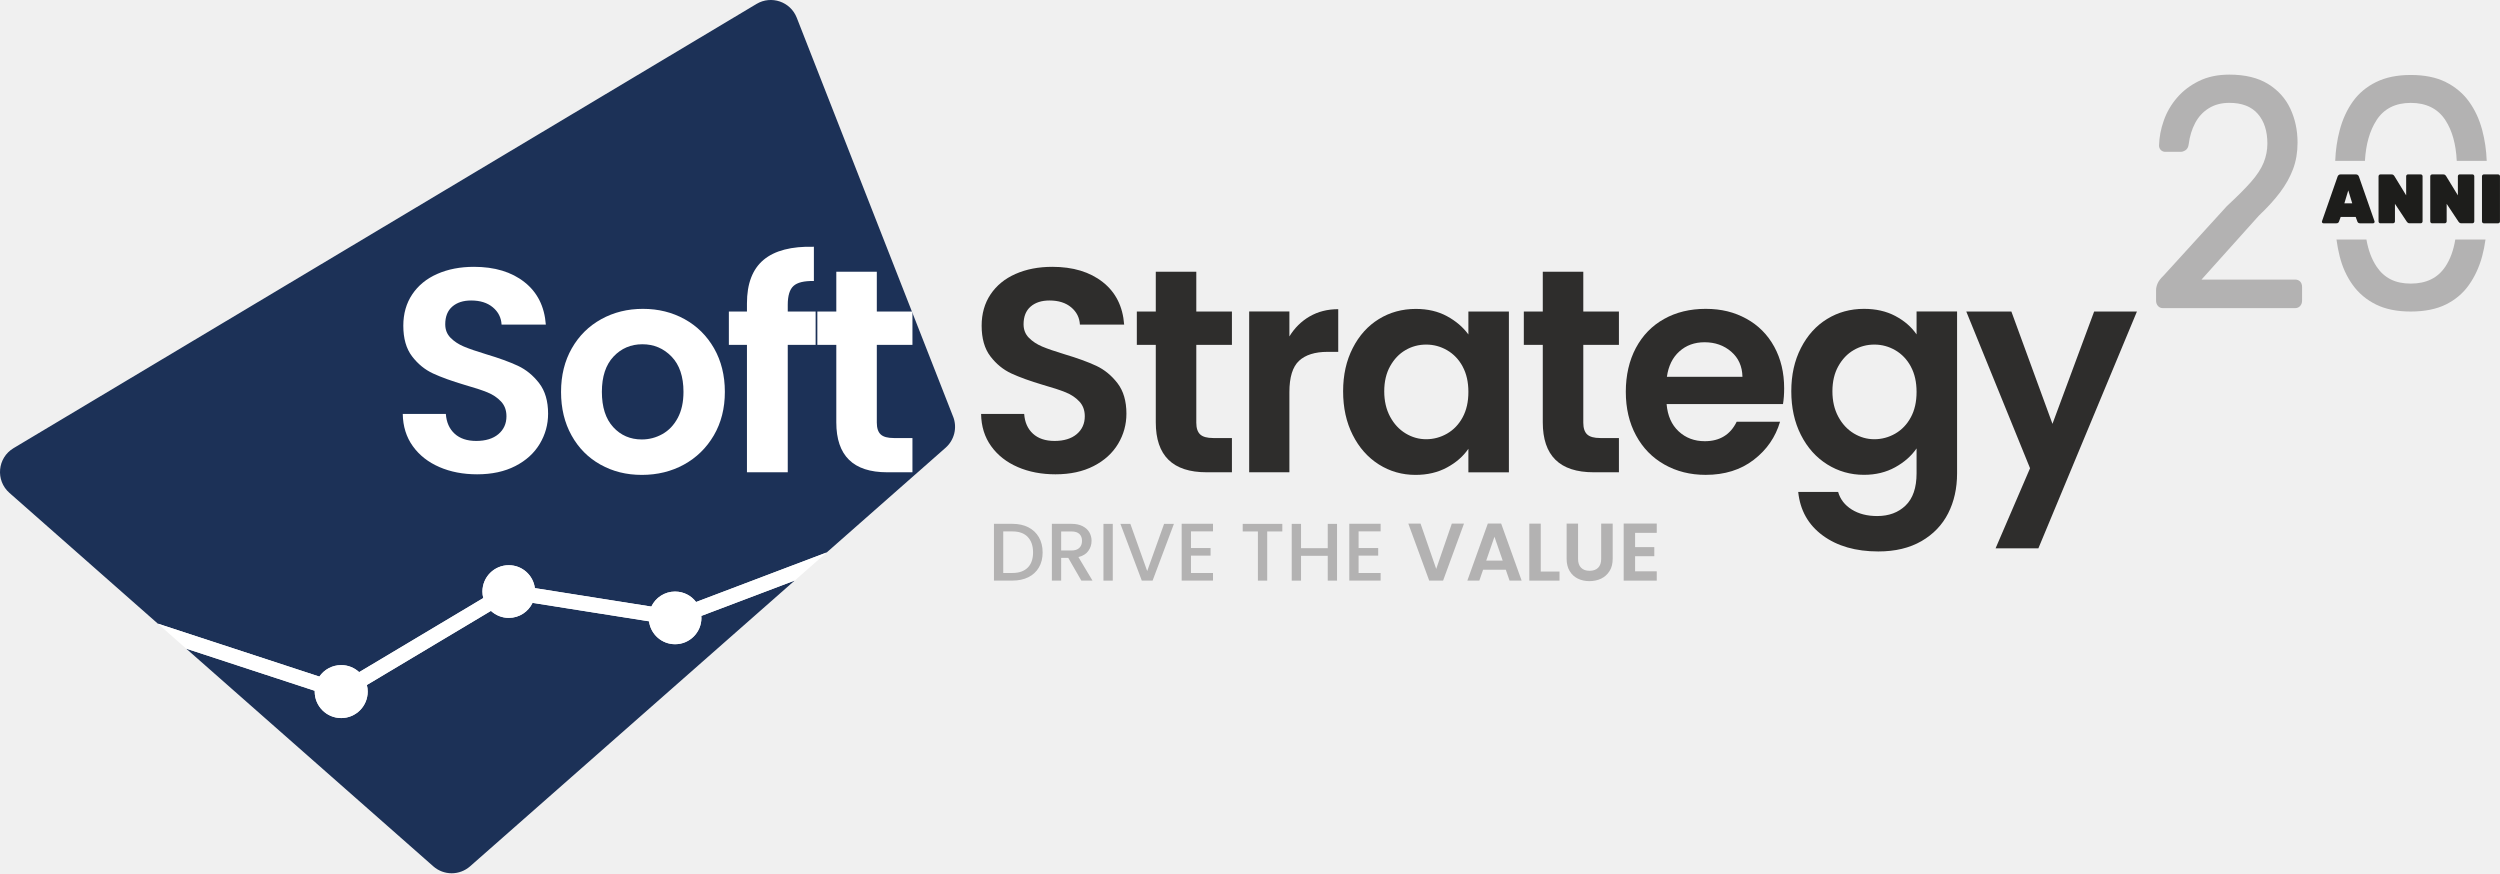
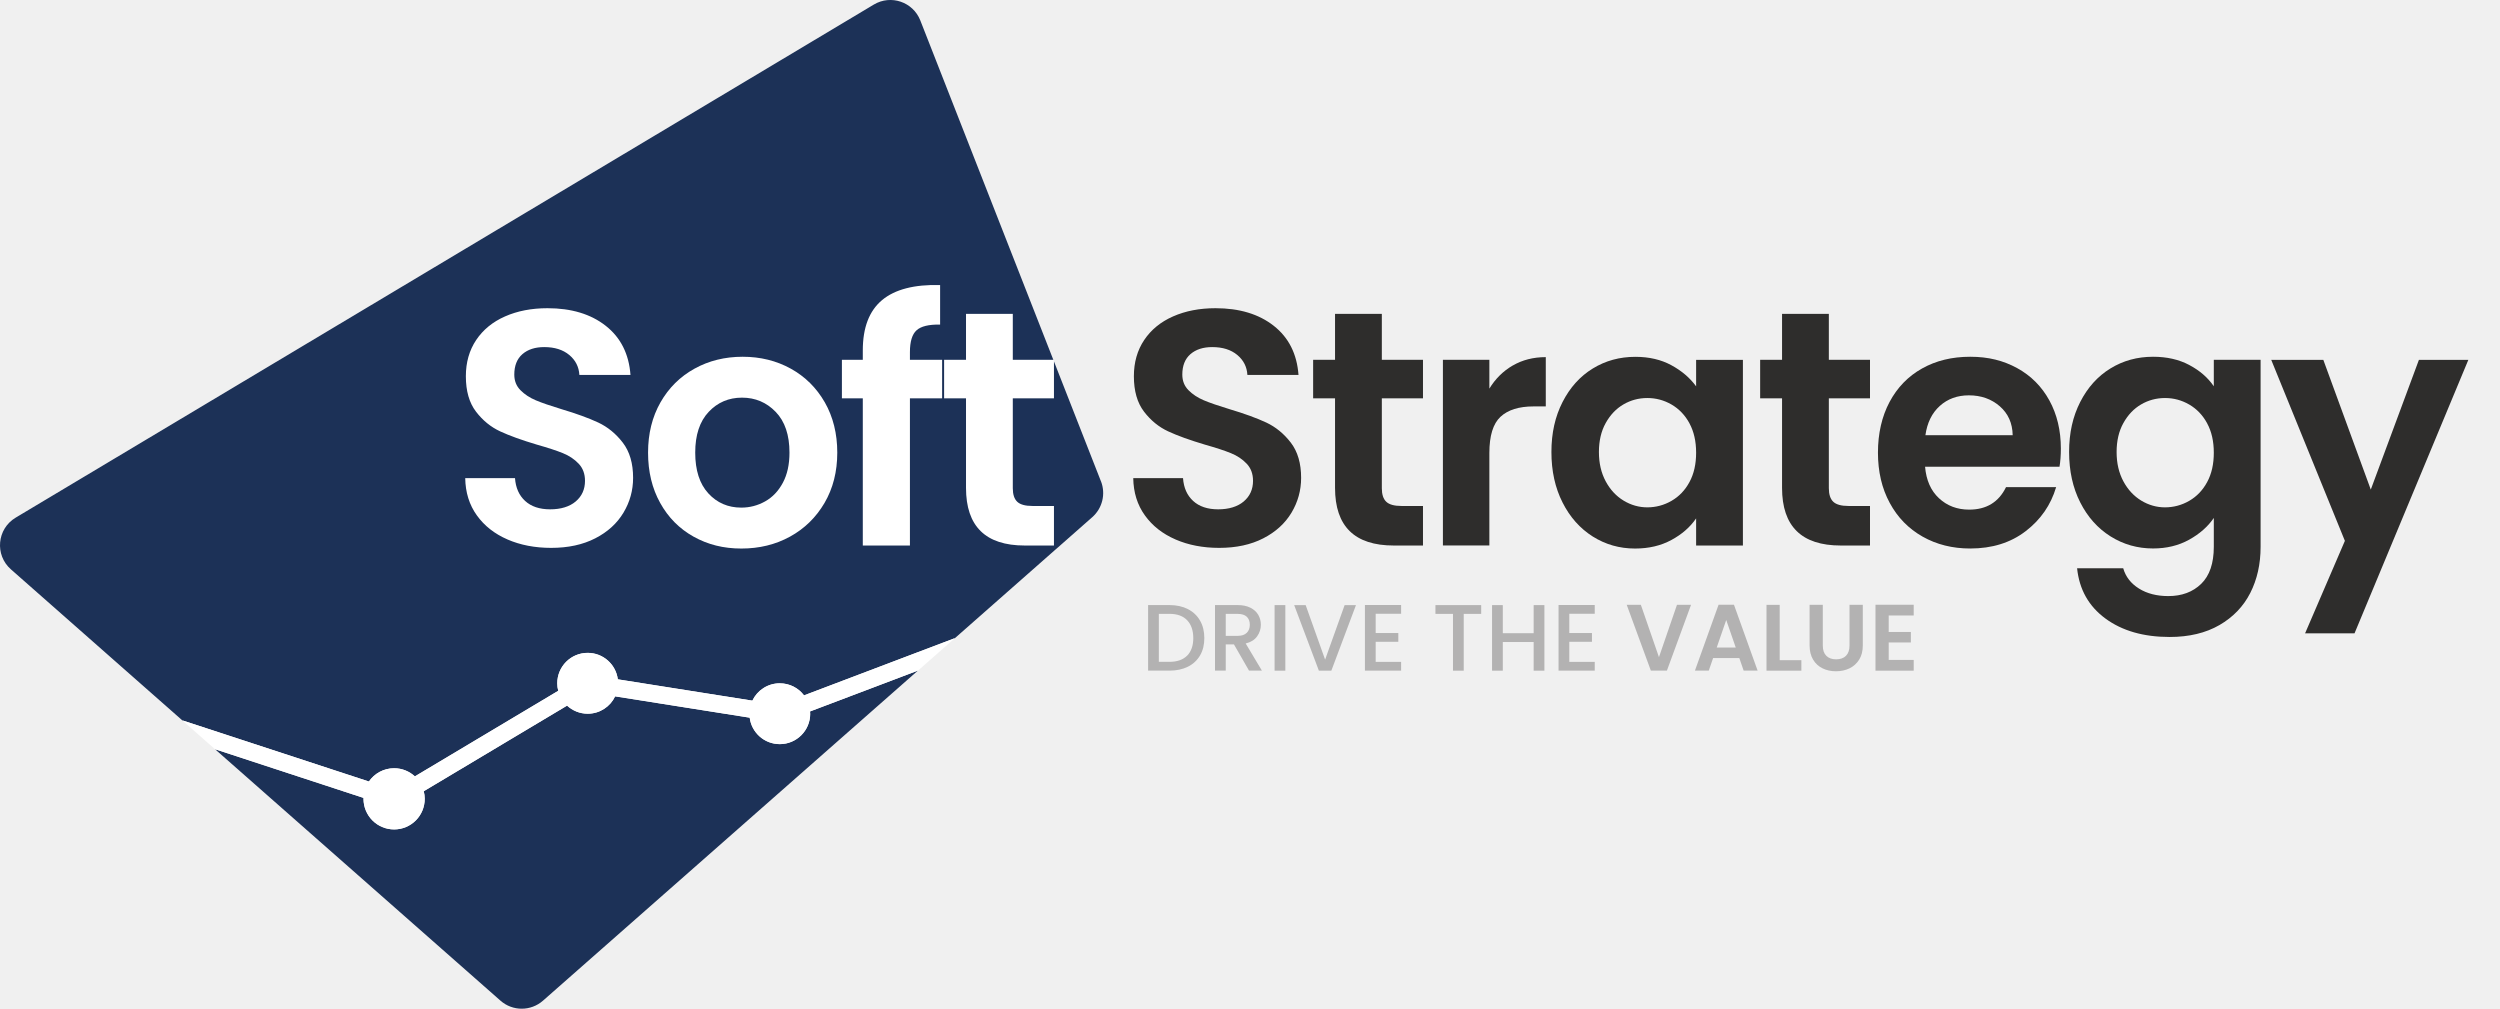
- <svg xmlns="http://www.w3.org/2000/svg" viewBox="0 0 773.91 270.34">
+ <svg xmlns="http://www.w3.org/2000/svg" viewBox="0 0 670 270.34">
  <path d="m295.05 128.98-48.41-123.51c-1.95-4.96-7.88-6.98-12.45-4.25l-229.99 137.51c-5.02 3-5.66 10-1.27 13.86l45.94 40.48 50.01 16.38c1.47-2.15 3.94-3.56 6.75-3.56 2.15 0 4.09.83 5.56 2.18l38.42-22.92c-.17-.64-.26-1.32-.26-2.02 0-4.5 3.65-8.15 8.16-8.15 4.15 0 7.57 3.09 8.07 7.09l36.06 5.71c1.3-2.74 4.1-4.65 7.35-4.65 2.65 0 5 1.26 6.49 3.23l40.44-15.34 27.44-24.17h.01s9.36-8.25 9.36-8.25c2.72-2.4 3.65-6.24 2.33-9.62" fill="#1c3157" />
  <path d="m217.13 191.27c0 4.5-3.64 8.15-8.15 8.15-4.14 0-7.56-3.09-8.07-7.09l-36.06-5.71c-1.3 2.74-4.1 4.65-7.35 4.65-2.14 0-4.08-.83-5.53-2.17l-38.41 22.94c.17.65.26 1.33.26 2.04 0 4.53-3.67 8.2-8.2 8.2s-8.2-3.66-8.2-8.2c0-.08 0-.16.01-.24l-39.8-13.05 76.5 67.39c3.25 2.87 8.13 2.87 11.39 0l100.5-88.48-28.94 10.96c.02.21.03.4.03.61" fill="#1c3157" />
  <path d="m208.98 183.12c-3.25 0-6.05 1.91-7.35 4.65l-36.06-5.72c-.52-4.01-3.94-7.09-8.08-7.09-4.5 0-8.15 3.65-8.15 8.16 0 .7.09 1.37.26 2.01l-38.42 22.94c-1.47-1.35-3.41-2.18-5.56-2.18-2.8 0-5.28 1.4-6.76 3.55l-50.01-16.39 8.79 7.75 39.79 13.04c-.01.08-.01.17-.01.25 0 4.52 3.67 8.2 8.21 8.2s8.2-3.67 8.2-8.2c0-.71-.09-1.39-.26-2.04l38.41-22.94c1.46 1.34 3.39 2.17 5.52 2.17 3.26 0 6.06-1.91 7.36-4.65l36.06 5.71c.51 4.01 3.93 7.09 8.07 7.09 4.5 0 8.15-3.65 8.15-8.15 0-.21-.01-.4-.03-.61l28.94-10.97 9.86-8.68-40.43 15.34c-1.48-1.96-3.83-3.23-6.49-3.23" fill="#fff" />
  <g fill="#b3b2b2">
    <path d="m318.35 163.24c1.41.72 2.49 1.74 3.26 3.08s1.15 2.9 1.15 4.69-.38 3.34-1.15 4.65-1.85 2.32-3.26 3.02-3.05 1.05-4.92 1.05h-5.74v-17.57h5.74c1.87 0 3.51.36 4.92 1.07zm-.19 12.47c1.09-1.11 1.64-2.68 1.64-4.7s-.55-3.63-1.64-4.78c-1.1-1.15-2.67-1.72-4.73-1.72h-2.86v12.86h2.86c2.06 0 3.63-.56 4.73-1.67z" />
    <path d="m334.74 179.73-4.04-7.03h-2.2v7.03h-2.88v-17.57h6.07c1.35 0 2.49.24 3.42.71s1.63 1.1 2.1 1.9c.46.79.7 1.68.7 2.65 0 1.15-.33 2.19-1 3.12-.67.94-1.69 1.57-3.07 1.91l4.35 7.28h-3.44zm-6.24-9.32h3.19c1.08 0 1.89-.27 2.44-.81s.82-1.26.82-2.17-.27-1.62-.81-2.14c-.54-.51-1.36-.77-2.45-.77h-3.19z" />
    <path d="m344.47 162.17v17.57h-2.88v-17.57z" />
    <path d="m363.4 162.17-6.6 17.57h-3.34l-6.62-17.57h3.08l5.21 14.61 5.23-14.61h3.03z" />
    <path d="m368.68 164.49v5.16h6.07v2.35h-6.07v5.38h6.82v2.35h-9.7v-17.59h9.7v2.35z" />
    <path d="m396.96 162.17v2.35h-4.68v15.22h-2.88v-15.22h-4.7v-2.35z" />
    <path d="m413.9 162.17v17.57h-2.88v-7.68h-8.27v7.68h-2.88v-17.57h2.88v7.53h8.27v-7.53z" />
    <path d="m420.57 164.49v5.16h6.07v2.35h-6.07v5.38h6.82v2.35h-9.7v-17.59h9.7v2.35z" />
    <path d="m453.2 162.09-6.47 17.64h-4.3l-6.47-17.64h3.79l4.85 14.03 4.83-14.03z" />
    <path d="m466.14 176.37h-7.03l-1.16 3.36h-3.71l6.34-17.67h4.12l6.34 17.67h-3.74zm-.96-2.83-2.55-7.38-2.55 7.38h5.11z" />
    <path d="m476.96 176.93h5.81v2.81h-9.35v-17.64h3.54v14.84z" />
    <path d="m488.51 162.09v10.92c0 1.2.31 2.11.94 2.74.62.63 1.5.95 2.63.95s2.03-.32 2.65-.95.94-1.55.94-2.74v-10.92h3.56v10.89c0 1.5-.32 2.77-.97 3.8-.65 1.04-1.52 1.82-2.6 2.34-1.09.52-2.3.78-3.63.78s-2.51-.26-3.58-.78-1.92-1.3-2.54-2.34-.94-2.3-.94-3.8v-10.89z" />
    <path d="m506.17 164.95v4.42h5.94v2.81h-5.94v4.68h6.7v2.88h-10.24v-17.67h10.24v2.88z" />
  </g>
  <path d="m136.02 144.58c-3.47-1.5-6.21-3.65-8.23-6.47-2.02-2.81-3.05-6.14-3.11-9.97h13.34c.18 2.58 1.08 4.61 2.71 6.11s3.87 2.25 6.71 2.25 5.19-.7 6.85-2.11 2.49-3.25 2.49-5.53c0-1.86-.56-3.38-1.69-4.58s-2.53-2.14-4.23-2.83c-1.69-.69-4.02-1.45-6.98-2.29-4.03-1.2-7.31-2.38-9.83-3.55s-4.68-2.93-6.49-5.3-2.71-5.53-2.71-9.48c0-3.71.92-6.95 2.76-9.7s4.42-4.87 7.74-6.33c3.32-1.47 7.12-2.2 11.38-2.2 6.4 0 11.61 1.57 15.61 4.72 4 3.14 6.21 7.53 6.63 13.16h-13.7c-.12-2.16-1.02-3.94-2.71-5.35s-3.93-2.11-6.72-2.11c-2.43 0-4.37.63-5.83 1.89-1.45 1.26-2.18 3.09-2.18 5.48 0 1.68.55 3.07 1.65 4.18s2.46 2.01 4.09 2.7 3.93 1.48 6.89 2.38c4.03 1.2 7.32 2.4 9.87 3.59 2.55 1.2 4.74 3 6.58 5.39 1.84 2.4 2.76 5.54 2.76 9.43 0 3.35-.86 6.47-2.58 9.34s-4.24 5.17-7.56 6.87c-3.32 1.71-7.26 2.56-11.83 2.56-4.33 0-8.23-.75-11.69-2.25z" fill="#fff" />
  <path d="m185.87 143.82c-3.8-2.13-6.78-5.13-8.94-9.03-2.17-3.89-3.25-8.38-3.25-13.48s1.11-9.58 3.33-13.48c2.22-3.89 5.26-6.9 9.12-9.03 3.85-2.13 8.15-3.19 12.9-3.19s9.04 1.06 12.9 3.19c3.85 2.13 6.89 5.14 9.12 9.03 2.22 3.89 3.34 8.39 3.34 13.48s-1.14 9.58-3.42 13.48c-2.28 3.89-5.37 6.9-9.25 9.03s-8.23 3.19-13.03 3.19-9.01-1.06-12.81-3.19zm19.17-9.44c1.99-1.11 3.57-2.77 4.76-4.99s1.78-4.91 1.78-8.09c0-4.73-1.23-8.37-3.69-10.91-2.46-2.55-5.47-3.82-9.03-3.82s-6.54 1.27-8.94 3.82-3.6 6.18-3.6 10.91 1.17 8.37 3.51 10.92 5.29 3.82 8.85 3.82c2.25 0 4.37-.55 6.36-1.66z" fill="#fff" />
  <path d="m252.49 106.76h-8.63v39.44h-12.63v-39.44h-5.6v-10.33h5.6v-2.52c0-6.11 1.72-10.6 5.16-13.48 3.44-2.87 8.63-4.22 15.56-4.04v10.6c-3.02-.06-5.13.45-6.31 1.53-1.19 1.08-1.78 3.02-1.78 5.84v2.07h8.63z" fill="#fff" />
  <path d="m271.43 106.76v24.08c0 1.68.4 2.89 1.2 3.64s2.15 1.12 4.05 1.12h5.78v10.6h-7.83c-10.5 0-15.74-5.15-15.74-15.45v-23.99h-5.87v-10.33h5.87v-12.31h12.54v12.31h11.03v10.33z" fill="#fff" />
  <path d="m315.05 144.58c-3.47-1.5-6.21-3.65-8.23-6.47-2.02-2.81-3.05-6.14-3.11-9.97h13.34c.18 2.58 1.08 4.61 2.71 6.11s3.87 2.25 6.71 2.25 5.19-.7 6.85-2.11 2.49-3.25 2.49-5.53c0-1.86-.56-3.38-1.69-4.58s-2.53-2.14-4.23-2.83c-1.69-.69-4.02-1.45-6.98-2.29-4.03-1.2-7.31-2.38-9.83-3.55s-4.68-2.93-6.49-5.3-2.71-5.53-2.71-9.48c0-3.71.92-6.95 2.76-9.7s4.42-4.87 7.74-6.33c3.32-1.47 7.12-2.2 11.38-2.2 6.4 0 11.61 1.57 15.61 4.72 4 3.14 6.21 7.53 6.63 13.16h-13.7c-.12-2.16-1.02-3.94-2.71-5.35s-3.93-2.11-6.72-2.11c-2.43 0-4.37.63-5.83 1.89-1.45 1.26-2.18 3.09-2.18 5.48 0 1.68.55 3.07 1.65 4.18s2.46 2.01 4.09 2.7 3.93 1.48 6.89 2.38c4.03 1.2 7.32 2.4 9.87 3.59 2.55 1.2 4.74 3 6.58 5.39 1.84 2.4 2.76 5.54 2.76 9.43 0 3.35-.86 6.47-2.58 9.34s-4.24 5.17-7.56 6.87c-3.32 1.71-7.26 2.56-11.83 2.56-4.33 0-8.23-.75-11.69-2.25z" fill="#2e2d2c" />
  <path d="m370.33 106.76v24.08c0 1.68.4 2.89 1.2 3.64s2.15 1.12 4.05 1.12h5.78v10.6h-7.83c-10.5 0-15.74-5.15-15.74-15.45v-23.99h-5.87v-10.33h5.87v-12.31h12.54v12.31h11.03v10.33z" fill="#2e2d2c" />
  <path d="m405.42 97.96c2.58-1.5 5.53-2.25 8.85-2.25v13.21h-3.29c-3.91 0-6.86.93-8.85 2.78-1.99 1.86-2.98 5.09-2.98 9.7v24.79h-12.45v-49.77h12.45v7.73c1.6-2.63 3.69-4.7 6.27-6.2z" fill="#2e2d2c" />
  <path d="m418.76 107.75c1.99-3.89 4.68-6.89 8.09-8.98 3.41-2.1 7.22-3.14 11.43-3.14 3.68 0 6.89.75 9.65 2.25s4.97 3.38 6.63 5.66v-7.1h12.54v49.77h-12.54v-7.28c-1.6 2.34-3.81 4.27-6.63 5.79-2.82 1.53-6.06 2.29-9.74 2.29-4.15 0-7.93-1.08-11.34-3.23-3.41-2.16-6.11-5.19-8.09-9.12-1.99-3.92-2.98-8.43-2.98-13.52s.99-9.49 2.98-13.39zm34.02 5.7c-1.19-2.19-2.79-3.86-4.8-5.03-2.02-1.17-4.18-1.75-6.49-1.75s-4.45.57-6.4 1.71c-1.96 1.14-3.54 2.8-4.76 4.99s-1.82 4.78-1.82 7.77.61 5.61 1.82 7.86 2.82 3.97 4.8 5.17c1.99 1.2 4.11 1.8 6.36 1.8s4.48-.58 6.49-1.75c2.02-1.17 3.62-2.84 4.8-5.03 1.19-2.19 1.78-4.81 1.78-7.86s-.59-5.67-1.78-7.86z" fill="#2e2d2c" />
  <path d="m490.13 106.76v24.08c0 1.68.4 2.89 1.2 3.64s2.15 1.12 4.05 1.12h5.78v10.6h-7.83c-10.5 0-15.74-5.15-15.74-15.45v-23.99h-5.87v-10.33h5.87v-12.31h12.54v12.31h11.03v10.33z" fill="#2e2d2c" />
  <path d="m551.94 125.09h-36.02c.3 3.59 1.54 6.41 3.73 8.44 2.19 2.04 4.89 3.05 8.09 3.05 4.62 0 7.92-2.01 9.87-6.02h13.43c-1.42 4.79-4.15 8.73-8.18 11.81-4.03 3.09-8.98 4.63-14.85 4.63-4.74 0-9-1.06-12.76-3.19-3.77-2.13-6.7-5.13-8.8-9.03-2.11-3.89-3.16-8.38-3.16-13.48s1.04-9.67 3.11-13.57c2.08-3.89 4.98-6.89 8.72-8.98 3.74-2.1 8.03-3.14 12.9-3.14s8.88 1.02 12.59 3.05c3.71 2.04 6.58 4.93 8.63 8.67s3.07 8.04 3.07 12.89c0 1.8-.12 3.41-.36 4.85zm-12.54-8.45c-.06-3.23-1.22-5.82-3.47-7.77s-5.01-2.92-8.27-2.92c-3.08 0-5.68.94-7.78 2.83-2.11 1.89-3.4 4.51-3.87 7.86z" fill="#2e2d2c" />
  <path d="m586.72 97.82c2.79 1.47 4.98 3.37 6.58 5.7v-7.1h12.54v50.13c0 4.61-.92 8.73-2.76 12.35s-4.6 6.5-8.27 8.62c-3.68 2.12-8.12 3.19-13.34 3.19-7 0-12.73-1.65-17.21-4.94s-7.01-7.79-7.6-13.48h12.36c.65 2.28 2.06 4.09 4.22 5.44s4.79 2.02 7.87 2.02c3.62 0 6.55-1.09 8.81-3.28 2.25-2.19 3.38-5.5 3.38-9.93v-7.73c-1.6 2.34-3.81 4.28-6.63 5.84s-6.03 2.34-9.65 2.34c-4.15 0-7.95-1.08-11.38-3.23-3.44-2.16-6.15-5.19-8.14-9.12-1.99-3.92-2.98-8.43-2.98-13.52s.99-9.49 2.98-13.39c1.99-3.89 4.68-6.89 8.09-8.98 3.41-2.1 7.22-3.14 11.43-3.14 3.68 0 6.91.73 9.69 2.2zm4.8 15.63c-1.19-2.19-2.79-3.86-4.8-5.03-2.02-1.17-4.18-1.75-6.49-1.75s-4.45.57-6.4 1.71c-1.96 1.14-3.54 2.8-4.76 4.99s-1.82 4.78-1.82 7.77.61 5.61 1.82 7.86 2.82 3.97 4.8 5.17c1.99 1.2 4.11 1.8 6.36 1.8s4.48-.58 6.49-1.75c2.02-1.17 3.62-2.84 4.8-5.03 1.19-2.19 1.78-4.81 1.78-7.86s-.59-5.67-1.78-7.86z" fill="#2e2d2c" />
  <path d="m661.52 96.43-30.51 73.31h-13.25l10.67-24.79-19.74-48.51h13.96l12.72 34.77 12.9-34.77h13.25z" fill="#2e2d2c" />
-   <path d="m719.26 69.13c-.13 0-.24-.05-.34-.14s-.14-.21-.14-.34c0-.06 0-.11.02-.15l4.82-13.8c.04-.16.14-.32.3-.48s.38-.24.67-.24h4.69c.29 0 .51.08.67.24s.26.32.3.48l4.82 13.8s.02.09.02.15c0 .13-.05.24-.14.34-.09.09-.21.14-.34.14h-4c-.27 0-.47-.06-.6-.18s-.21-.24-.25-.36l-.52-1.43h-4.65l-.52 1.43c-.04.12-.12.23-.24.36-.12.12-.32.18-.61.18h-4zm6.47-6.18h2.44l-1.23-4.02z" fill="#1d1d1b" />
-   <path d="m736.89 69.13c-.16 0-.3-.06-.41-.17-.12-.12-.17-.25-.17-.41v-13.98c0-.16.06-.3.17-.41.12-.12.25-.17.41-.17h3.42c.29 0 .5.06.63.19s.22.23.26.3l3.66 5.99v-5.91c0-.16.06-.3.17-.41s.25-.17.41-.17h3.92c.16 0 .3.06.41.17.12.12.17.25.17.41v13.98c0 .16-.06.3-.17.41s-.25.17-.41.17h-3.42c-.29 0-.5-.07-.63-.21s-.22-.23-.26-.29l-3.66-5.52v5.43c0 .16-.06.3-.17.41-.12.12-.25.17-.41.17h-3.92z" fill="#1d1d1b" />
-   <path d="m752.9 69.13c-.16 0-.3-.06-.41-.17-.12-.12-.17-.25-.17-.41v-13.98c0-.16.06-.3.17-.41.12-.12.25-.17.41-.17h3.42c.29 0 .5.06.63.19s.22.23.26.3l3.66 5.99v-5.91c0-.16.06-.3.17-.41s.25-.17.41-.17h3.92c.16 0 .3.06.41.17.12.12.17.25.17.41v13.98c0 .16-.06.3-.17.41s-.25.17-.41.17h-3.42c-.29 0-.5-.07-.63-.21s-.22-.23-.26-.29l-3.66-5.52v5.43c0 .16-.06.3-.17.41-.12.12-.25.17-.41.17h-3.92z" fill="#1d1d1b" />
-   <path d="m768.91 69.13c-.16 0-.3-.06-.41-.17-.12-.12-.17-.25-.17-.41v-13.98c0-.16.06-.3.17-.41.12-.12.25-.17.41-.17h4.41c.16 0 .3.06.41.17.12.12.17.25.17.41v13.98c0 .16-.06.3-.17.41-.12.12-.25.17-.41.17z" fill="#1d1d1b" />
-   <path d="m735.75 82.55c2.35 3.49 5.87 5.24 10.56 5.24s8.38-1.74 10.7-5.24c1.5-2.26 2.52-5.06 3.08-8.39h-27.5c.59 3.33 1.64 6.13 3.16 8.39z" fill="none" />
-   <path d="m746.34 31.85c-4.76 0-8.29 1.78-10.61 5.34-2.1 3.23-3.3 7.44-3.6 12.61h28.42c-.24-5.17-1.41-9.37-3.52-12.61-2.32-3.56-5.88-5.34-10.7-5.34z" fill="none" />
-   <path d="m710.4 86.56h-28.9l17.79-19.83c2.59-2.44 4.77-4.83 6.53-7.17s3.1-4.74 4.03-7.22c.93-2.47 1.39-5.2 1.39-8.19 0-3.8-.74-7.29-2.22-10.47-1.48-3.19-3.78-5.75-6.9-7.68s-7.12-2.9-12-2.9c-3.58 0-6.72.66-9.4 1.98-2.69 1.32-4.94 3.03-6.76 5.14-1.82 2.1-3.2 4.46-4.12 7.07-.93 2.61-1.42 5.2-1.48 7.78 0 .54.19 1 .56 1.37s.83.56 1.39.56h4.82c.43 0 .91-.17 1.44-.51.52-.34.85-.95.97-1.83.31-2.44.97-4.63 1.99-6.56s2.42-3.46 4.22-4.58c1.79-1.12 3.92-1.68 6.39-1.68 3.89 0 6.82 1.14 8.8 3.41s2.96 5.34 2.96 9.2c0 2.03-.39 4-1.16 5.9s-2.07 3.88-3.89 5.95-4.31 4.56-7.46 7.47l-19.64 21.56c-.93.88-1.54 1.7-1.85 2.44-.31.75-.46 1.42-.46 2.03v3.25c0 .68.2 1.24.6 1.68s.91.66 1.53.66h40.85c.68 0 1.22-.22 1.62-.66s.6-1 .6-1.68v-4.17c0-.75-.2-1.32-.6-1.73s-.94-.61-1.62-.61z" fill="#b3b2b2" />
-   <path d="m735.69 37.19c2.32-3.56 5.85-5.34 10.61-5.34s8.38 1.78 10.7 5.34c2.11 3.23 3.28 7.44 3.52 12.61h9.28c-.13-3.34-.59-6.52-1.4-9.55-.9-3.36-2.27-6.31-4.12-8.85s-4.25-4.54-7.18-6-6.53-2.19-10.79-2.19-7.78.73-10.75 2.19c-2.96 1.46-5.36 3.46-7.18 6s-3.18 5.49-4.08 8.85c-.81 3.03-1.28 6.22-1.4 9.55h9.2c.29-5.17 1.49-9.37 3.6-12.61z" fill="#b3b2b2" />
-   <path d="m756.98 82.55c-2.32 3.49-5.88 5.24-10.7 5.24s-8.21-1.74-10.56-5.24c-1.52-2.26-2.57-5.06-3.16-8.39h-9.27c.24 1.78.57 3.51.99 5.19.83 3.32 2.18 6.27 4.03 8.85s4.25 4.59 7.18 6.05 6.53 2.19 10.79 2.19 7.95-.73 10.89-2.19c2.93-1.46 5.31-3.47 7.13-6.05s3.18-5.53 4.08-8.85c.45-1.68.8-3.41 1.04-5.19h-9.35c-.55 3.33-1.58 6.13-3.08 8.39z" fill="#b3b2b2" />
</svg>
